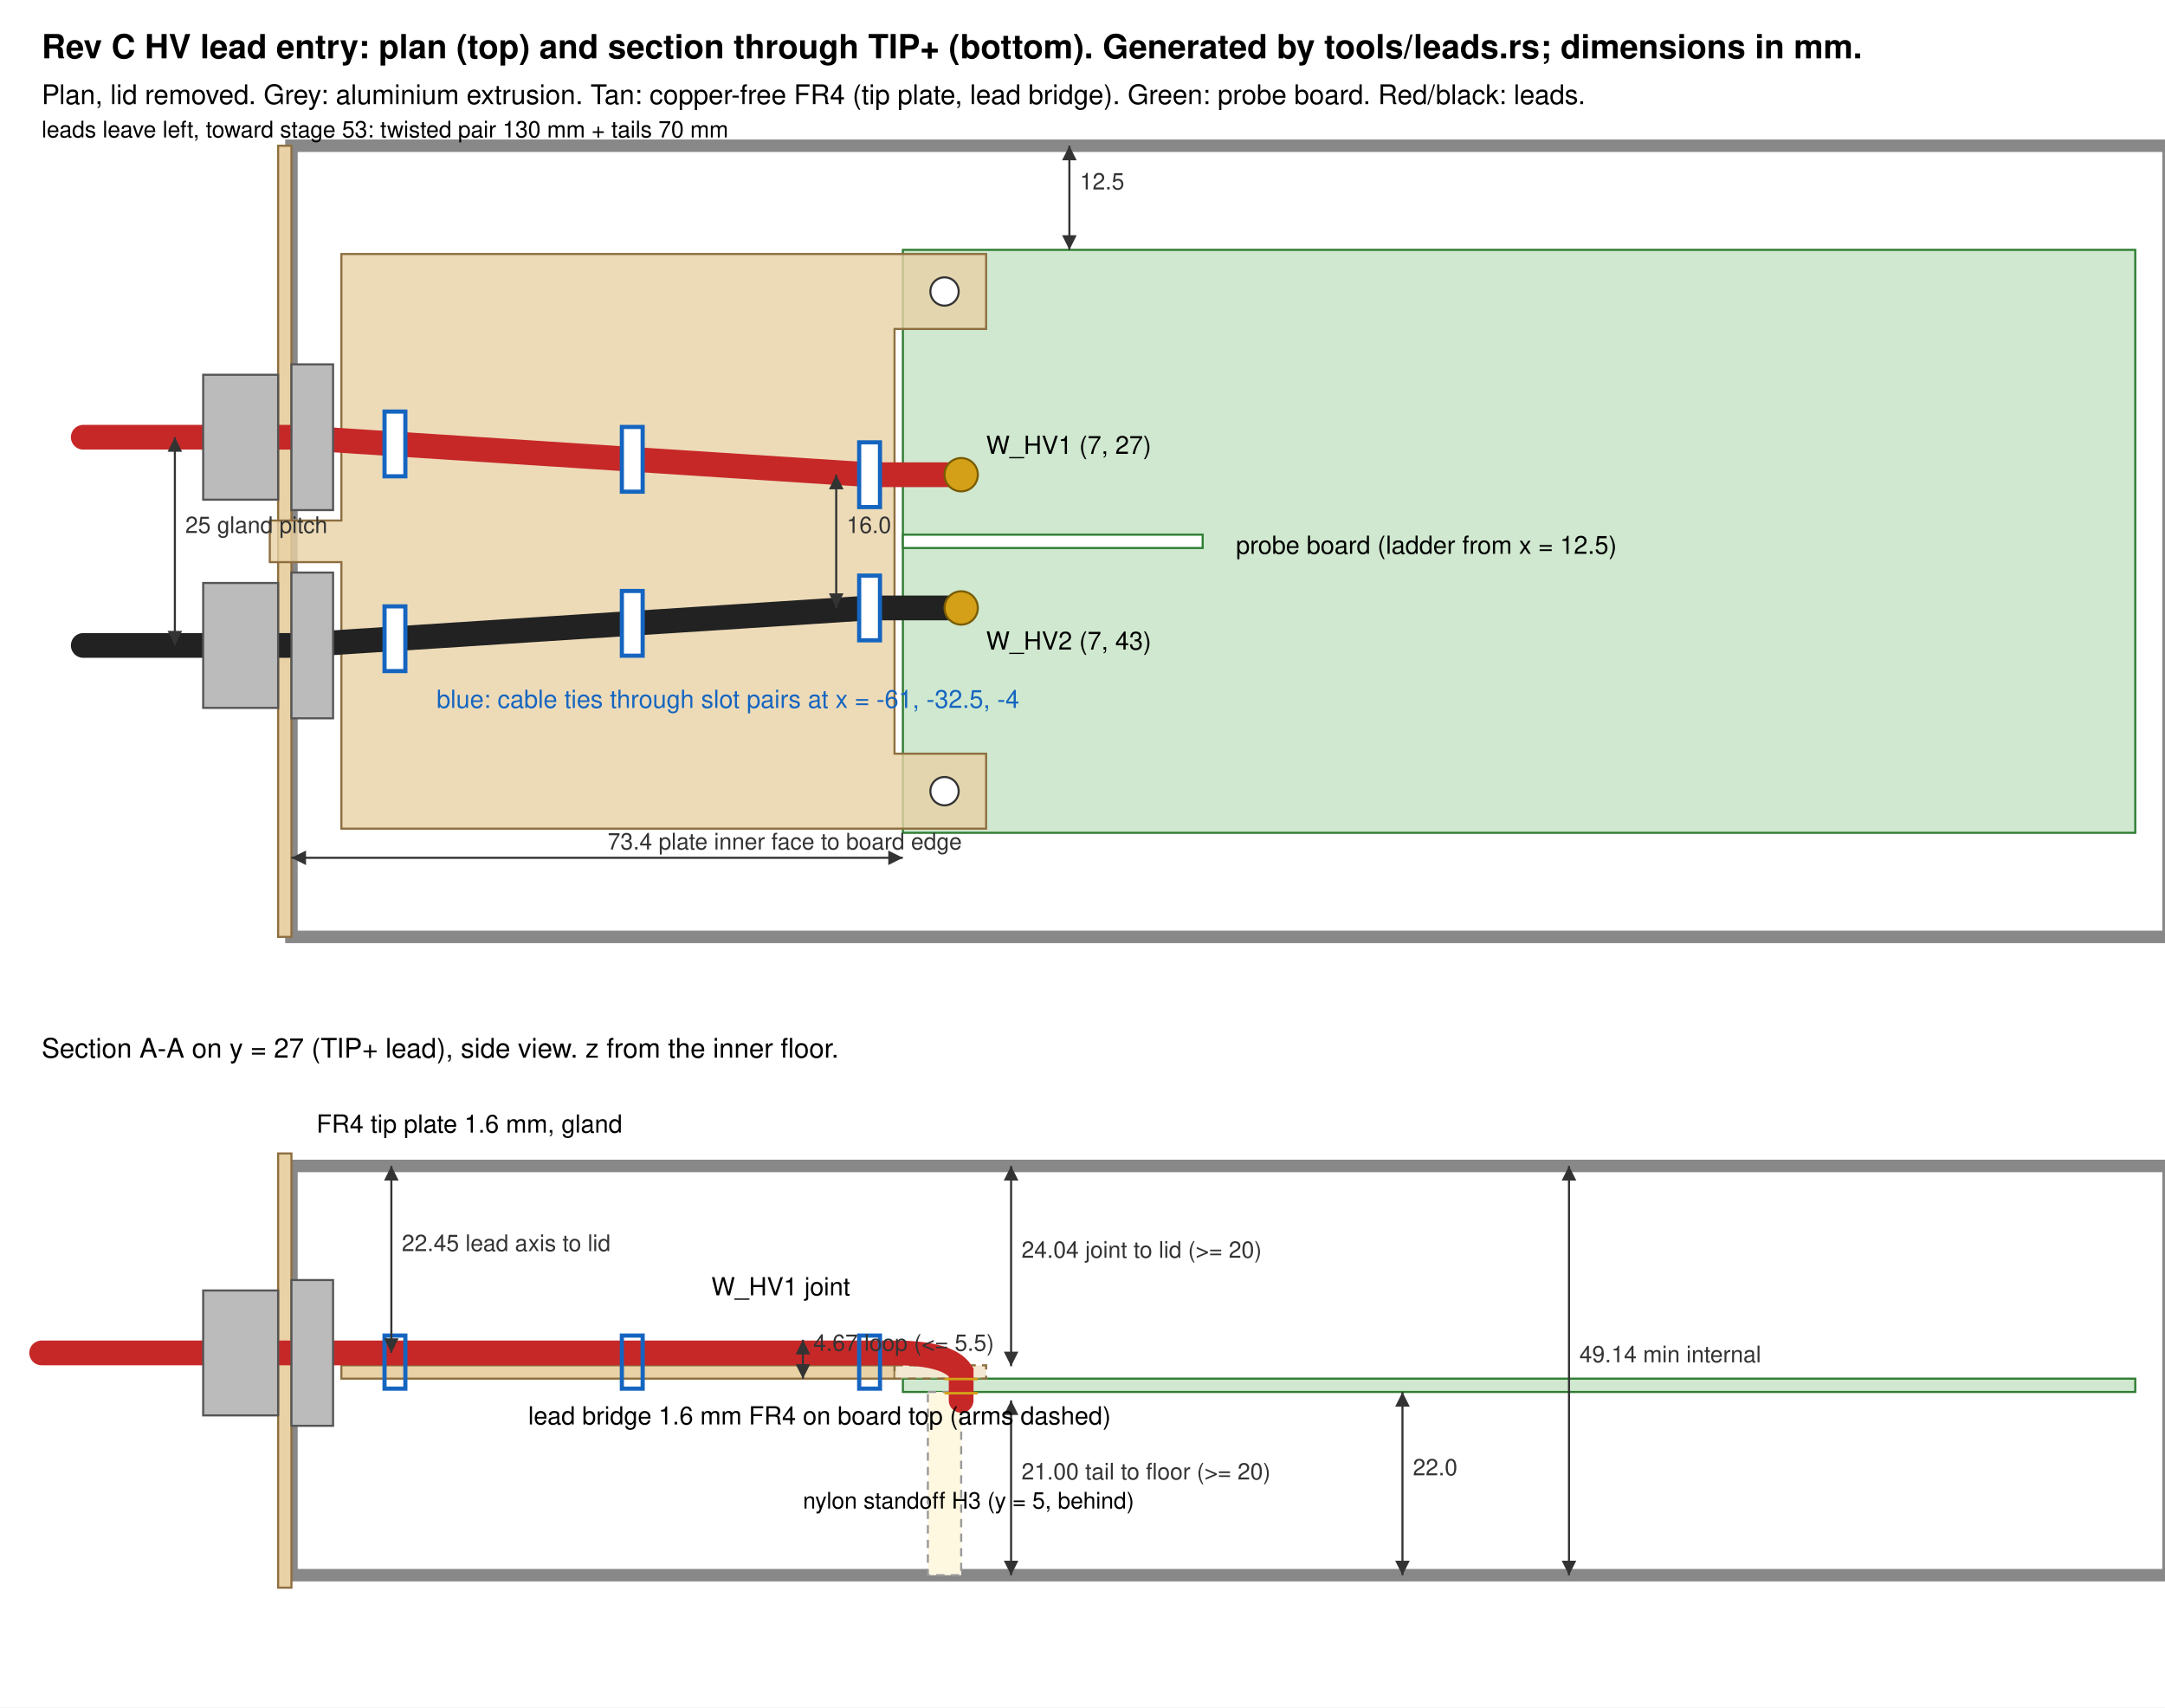
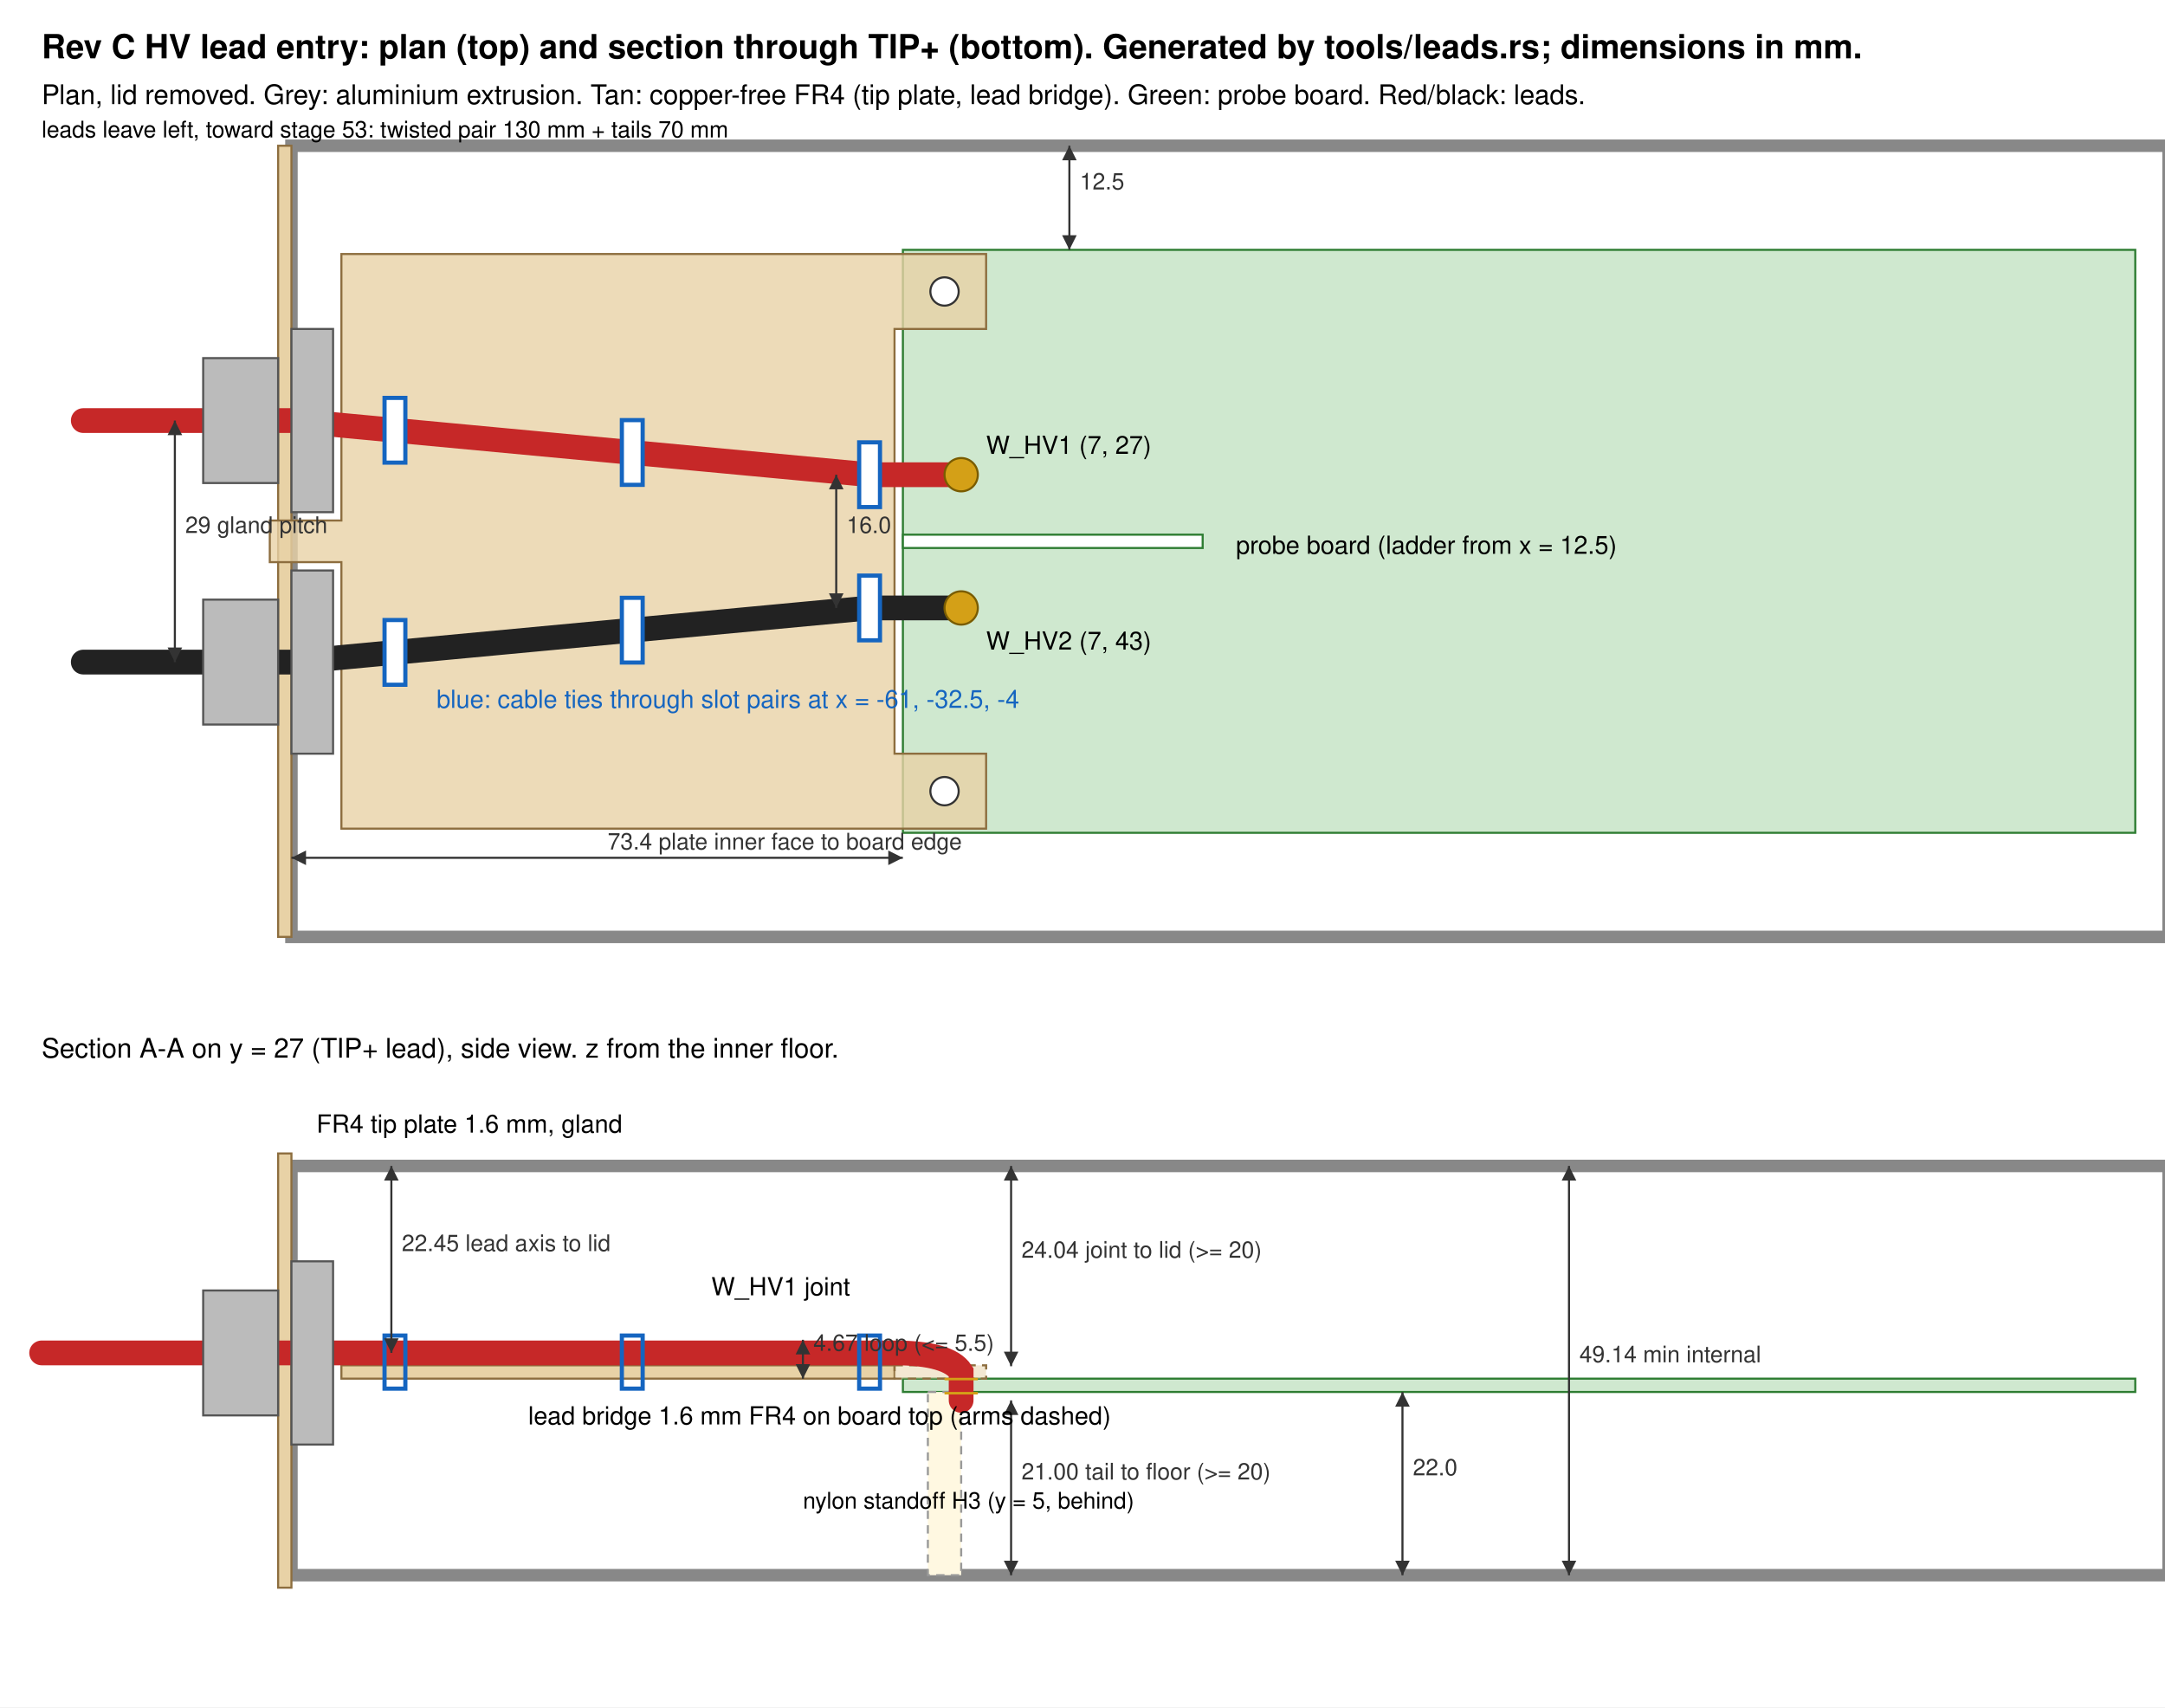
<svg xmlns="http://www.w3.org/2000/svg" width="1040" height="820" viewBox="0 0 1040 820" font-family="Helvetica, Arial, sans-serif" font-size="12">
  <rect width="100%" height="100%" fill="white" />
  <defs>
    <marker id="a" viewBox="0 0 10 10" refX="10" refY="5" markerWidth="7" markerHeight="7" orient="auto-start-reverse">
      <path d="M0,0 L10,5 L0,10 z" fill="#333" />
    </marker>
  </defs>
  <text x="20" y="28" font-size="16" font-weight="bold">Rev C HV lead entry: plan (top) and section through TIP+ (bottom). Generated by tools/leads.rs; dimensions in mm.</text>
  <text x="20" y="50" font-size="13">Plan, lid removed. Grey: aluminium extrusion. Tan: copper-free FR4 (tip plate, lead bridge). Green: probe board. Red/black: leads.</text>
  <rect x="140" y="70" width="901.72" height="380" fill="none" stroke="#888" stroke-width="6" />
  <rect x="433.72" y="120" width="592" height="280" fill="#cfe8cf" stroke="#2e7d32" />
  <rect x="433.72" y="256.8" width="144" height="6.4" fill="white" stroke="#2e7d32" />
  <text x="593.72" y="266">probe board (ladder from x = 12.5)</text>
  <rect x="133.6" y="70" width="6.4" height="380" fill="#e8d2a6" stroke="#8d6e3f" />
  <polygon points="164.0,122.0 473.7,122.0 473.7,158.0 429.7,158.0 429.7,362.0 473.7,362.0 473.7,398.0 164.0,398.0 164.0,270.0 129.6,270.0 129.6,250.0 164.0,250.0" fill="#e8d2a6" fill-opacity="0.8" stroke="#8d6e3f" />
  <circle cx="453.72" cy="140" r="6.8" fill="white" stroke="#333" />
  <circle cx="453.72" cy="380" r="6.8" fill="white" stroke="#333" />
-   <path d="M40.0,210.0 L140.0,210.0 L417.7,228.0 L461.7,228.0" fill="none" stroke="#c62828" stroke-width="11.887" stroke-linecap="round" />
-   <rect x="97.6" y="180" width="36" height="60" fill="#bbb" stroke="#555" />
-   <rect x="140" y="175" width="20" height="70" fill="#bbb" stroke="#555" />
+   <path d="M40.0,202.0 L140.0,202.0 L417.7,228.0 L461.7,228.0" fill="none" stroke="#c62828" stroke-width="11.887" stroke-linecap="round" />
+   <rect x="97.6" y="172" width="36" height="60" fill="#bbb" stroke="#555" />
+   <rect x="140" y="158" width="20" height="88" fill="#bbb" stroke="#555" />
  <circle cx="461.72" cy="228" r="8" fill="#d4a017" stroke="#7a5c00" />
-   <rect x="184.72" y="197.679" width="10" height="31.087" fill="#fff" stroke="#1565c0" stroke-width="2" />
-   <rect x="298.72" y="205.068" width="10" height="31.087" fill="#fff" stroke="#1565c0" stroke-width="2" />
+   <rect x="184.72" y="191.111" width="10" height="31.087" fill="#fff" stroke="#1565c0" stroke-width="2" />
+   <rect x="298.72" y="201.784" width="10" height="31.087" fill="#fff" stroke="#1565c0" stroke-width="2" />
  <rect x="412.72" y="212.456" width="10" height="31.087" fill="#fff" stroke="#1565c0" stroke-width="2" />
  <text x="473.72" y="218">W_HV1 (7, 27)</text>
-   <path d="M40.0,310.0 L140.0,310.0 L417.7,292.0 L461.7,292.0" fill="none" stroke="#222" stroke-width="11.887" stroke-linecap="round" />
-   <rect x="97.6" y="280" width="36" height="60" fill="#bbb" stroke="#555" />
-   <rect x="140" y="275" width="20" height="70" fill="#bbb" stroke="#555" />
+   <path d="M40.0,318.0 L140.0,318.0 L417.7,292.0 L461.7,292.0" fill="none" stroke="#222" stroke-width="11.887" stroke-linecap="round" />
+   <rect x="97.6" y="288" width="36" height="60" fill="#bbb" stroke="#555" />
+   <rect x="140" y="274" width="20" height="88" fill="#bbb" stroke="#555" />
  <circle cx="461.72" cy="292" r="8" fill="#d4a017" stroke="#7a5c00" />
-   <rect x="184.72" y="291.234" width="10" height="31.087" fill="#fff" stroke="#1565c0" stroke-width="2" />
-   <rect x="298.72" y="283.845" width="10" height="31.087" fill="#fff" stroke="#1565c0" stroke-width="2" />
+   <rect x="184.72" y="297.802" width="10" height="31.087" fill="#fff" stroke="#1565c0" stroke-width="2" />
+   <rect x="298.72" y="287.129" width="10" height="31.087" fill="#fff" stroke="#1565c0" stroke-width="2" />
  <rect x="412.72" y="276.456" width="10" height="31.087" fill="#fff" stroke="#1565c0" stroke-width="2" />
  <text x="473.72" y="312">W_HV2 (7, 43)</text>
  <text x="209.72" y="340" fill="#1565c0">blue: cable ties through slot pairs at x = -61, -32.5, -4</text>
  <line x1="140.0" y1="412.0" x2="433.7" y2="412.0" stroke="#333" marker-start="url(#a)" marker-end="url(#a)" />
  <text x="291.9" y="408.0" font-size="11" fill="#333">73.4 plate inner face to board edge</text>
  <line x1="401.7" y1="228.0" x2="401.7" y2="292.0" stroke="#333" marker-start="url(#a)" marker-end="url(#a)" />
  <text x="406.7" y="256.0" font-size="11" fill="#333">16.0</text>
-   <line x1="84.0" y1="210.0" x2="84.0" y2="310.0" stroke="#333" marker-start="url(#a)" marker-end="url(#a)" />
-   <text x="89.0" y="256.0" font-size="11" fill="#333">25 gland pitch</text>
+   <line x1="84.0" y1="202.0" x2="84.0" y2="318.0" stroke="#333" marker-start="url(#a)" marker-end="url(#a)" />
+   <text x="89.0" y="256.0" font-size="11" fill="#333">29 gland pitch</text>
  <line x1="513.7" y1="70.0" x2="513.7" y2="120.0" stroke="#333" marker-start="url(#a)" marker-end="url(#a)" />
  <text x="518.7" y="91.0" font-size="11" fill="#333">12.5</text>
  <text x="20" y="66" font-size="11">leads leave left, toward stage 53: twisted pair 130 mm + tails 70 mm</text>
  <text x="20" y="508" font-size="13">Section A-A on y = 27 (TIP+ lead), side view. z from the inner floor.</text>
  <rect x="140" y="560" width="901.72" height="196.56" fill="none" stroke="#888" stroke-width="6" />
  <rect x="133.6" y="554" width="6.4" height="208.56" fill="#e8d2a6" stroke="#8d6e3f" />
  <rect x="433.72" y="662.16" width="592" height="6.4" fill="#cfe8cf" stroke="#2e7d32" />
  <rect x="164" y="655.76" width="265.72" height="6.4" fill="#e8d2a6" stroke="#8d6e3f" />
  <rect x="429.72" y="655.76" width="44" height="6.4" fill="#e8d2a6" fill-opacity="0.5" stroke="#8d6e3f" stroke-dasharray="4 3" />
  <rect x="445.72" y="668.56" width="16" height="88" fill="#fff8e1" stroke="#999" stroke-dasharray="4 3" />
  <text x="385.72" y="724.56" font-size="11">nylon standoff H3 (y = 5, behind)</text>
  <path d="M20.0,649.8 L417.7,649.8 L429.7,649.8 Q455.7,649.8 461.7,659.0 L461.7,672.6" fill="none" stroke="#c62828" stroke-width="11.887" stroke-linecap="round" />
  <rect x="453.72" y="661.76" width="16" height="1.2" fill="#d4a017" />
  <rect x="453.72" y="668.56" width="16" height="1.2" fill="#d4a017" />
  <rect x="97.6" y="619.816" width="36" height="60" fill="#bbb" stroke="#555" />
-   <rect x="140" y="614.816" width="20" height="70" fill="#bbb" stroke="#555" />
+   <rect x="140" y="605.816" width="20" height="88" fill="#bbb" stroke="#555" />
  <rect x="184.72" y="641.473" width="10" height="25.487" fill="none" stroke="#1565c0" stroke-width="2" />
  <rect x="298.72" y="641.473" width="10" height="25.487" fill="none" stroke="#1565c0" stroke-width="2" />
  <rect x="412.72" y="641.473" width="10" height="25.487" fill="none" stroke="#1565c0" stroke-width="2" />
  <line x1="485.7" y1="656.2" x2="485.7" y2="560.0" stroke="#333" marker-start="url(#a)" marker-end="url(#a)" />
  <text x="490.7" y="604.1" font-size="11" fill="#333">24.04 joint to lid (&gt;= 20)</text>
  <line x1="485.7" y1="756.6" x2="485.7" y2="672.6" stroke="#333" marker-start="url(#a)" marker-end="url(#a)" />
  <text x="490.7" y="710.6" font-size="11" fill="#333">21.00 tail to floor (&gt;= 20)</text>
  <line x1="385.7" y1="662.2" x2="385.7" y2="643.5" stroke="#333" marker-start="url(#a)" marker-end="url(#a)" />
  <text x="390.7" y="648.8" font-size="11" fill="#333">4.67 loop (&lt;= 5.5)</text>
  <line x1="188.0" y1="649.8" x2="188.0" y2="560.0" stroke="#333" marker-start="url(#a)" marker-end="url(#a)" />
  <text x="193.0" y="600.9" font-size="11" fill="#333">22.45 lead axis to lid</text>
  <line x1="673.7" y1="756.6" x2="673.7" y2="668.6" stroke="#333" marker-start="url(#a)" marker-end="url(#a)" />
  <text x="678.7" y="708.6" font-size="11" fill="#333">22.0</text>
  <line x1="753.7" y1="756.6" x2="753.7" y2="560.0" stroke="#333" marker-start="url(#a)" marker-end="url(#a)" />
  <text x="758.7" y="654.3" font-size="11" fill="#333">49.14 min internal</text>
  <text x="341.72" y="622.16">W_HV1 joint</text>
  <text x="152" y="544">FR4 tip plate 1.6 mm, gland</text>
  <text x="253.72" y="684.16">lead bridge 1.6 mm FR4 on board top (arms dashed)</text>
</svg>
